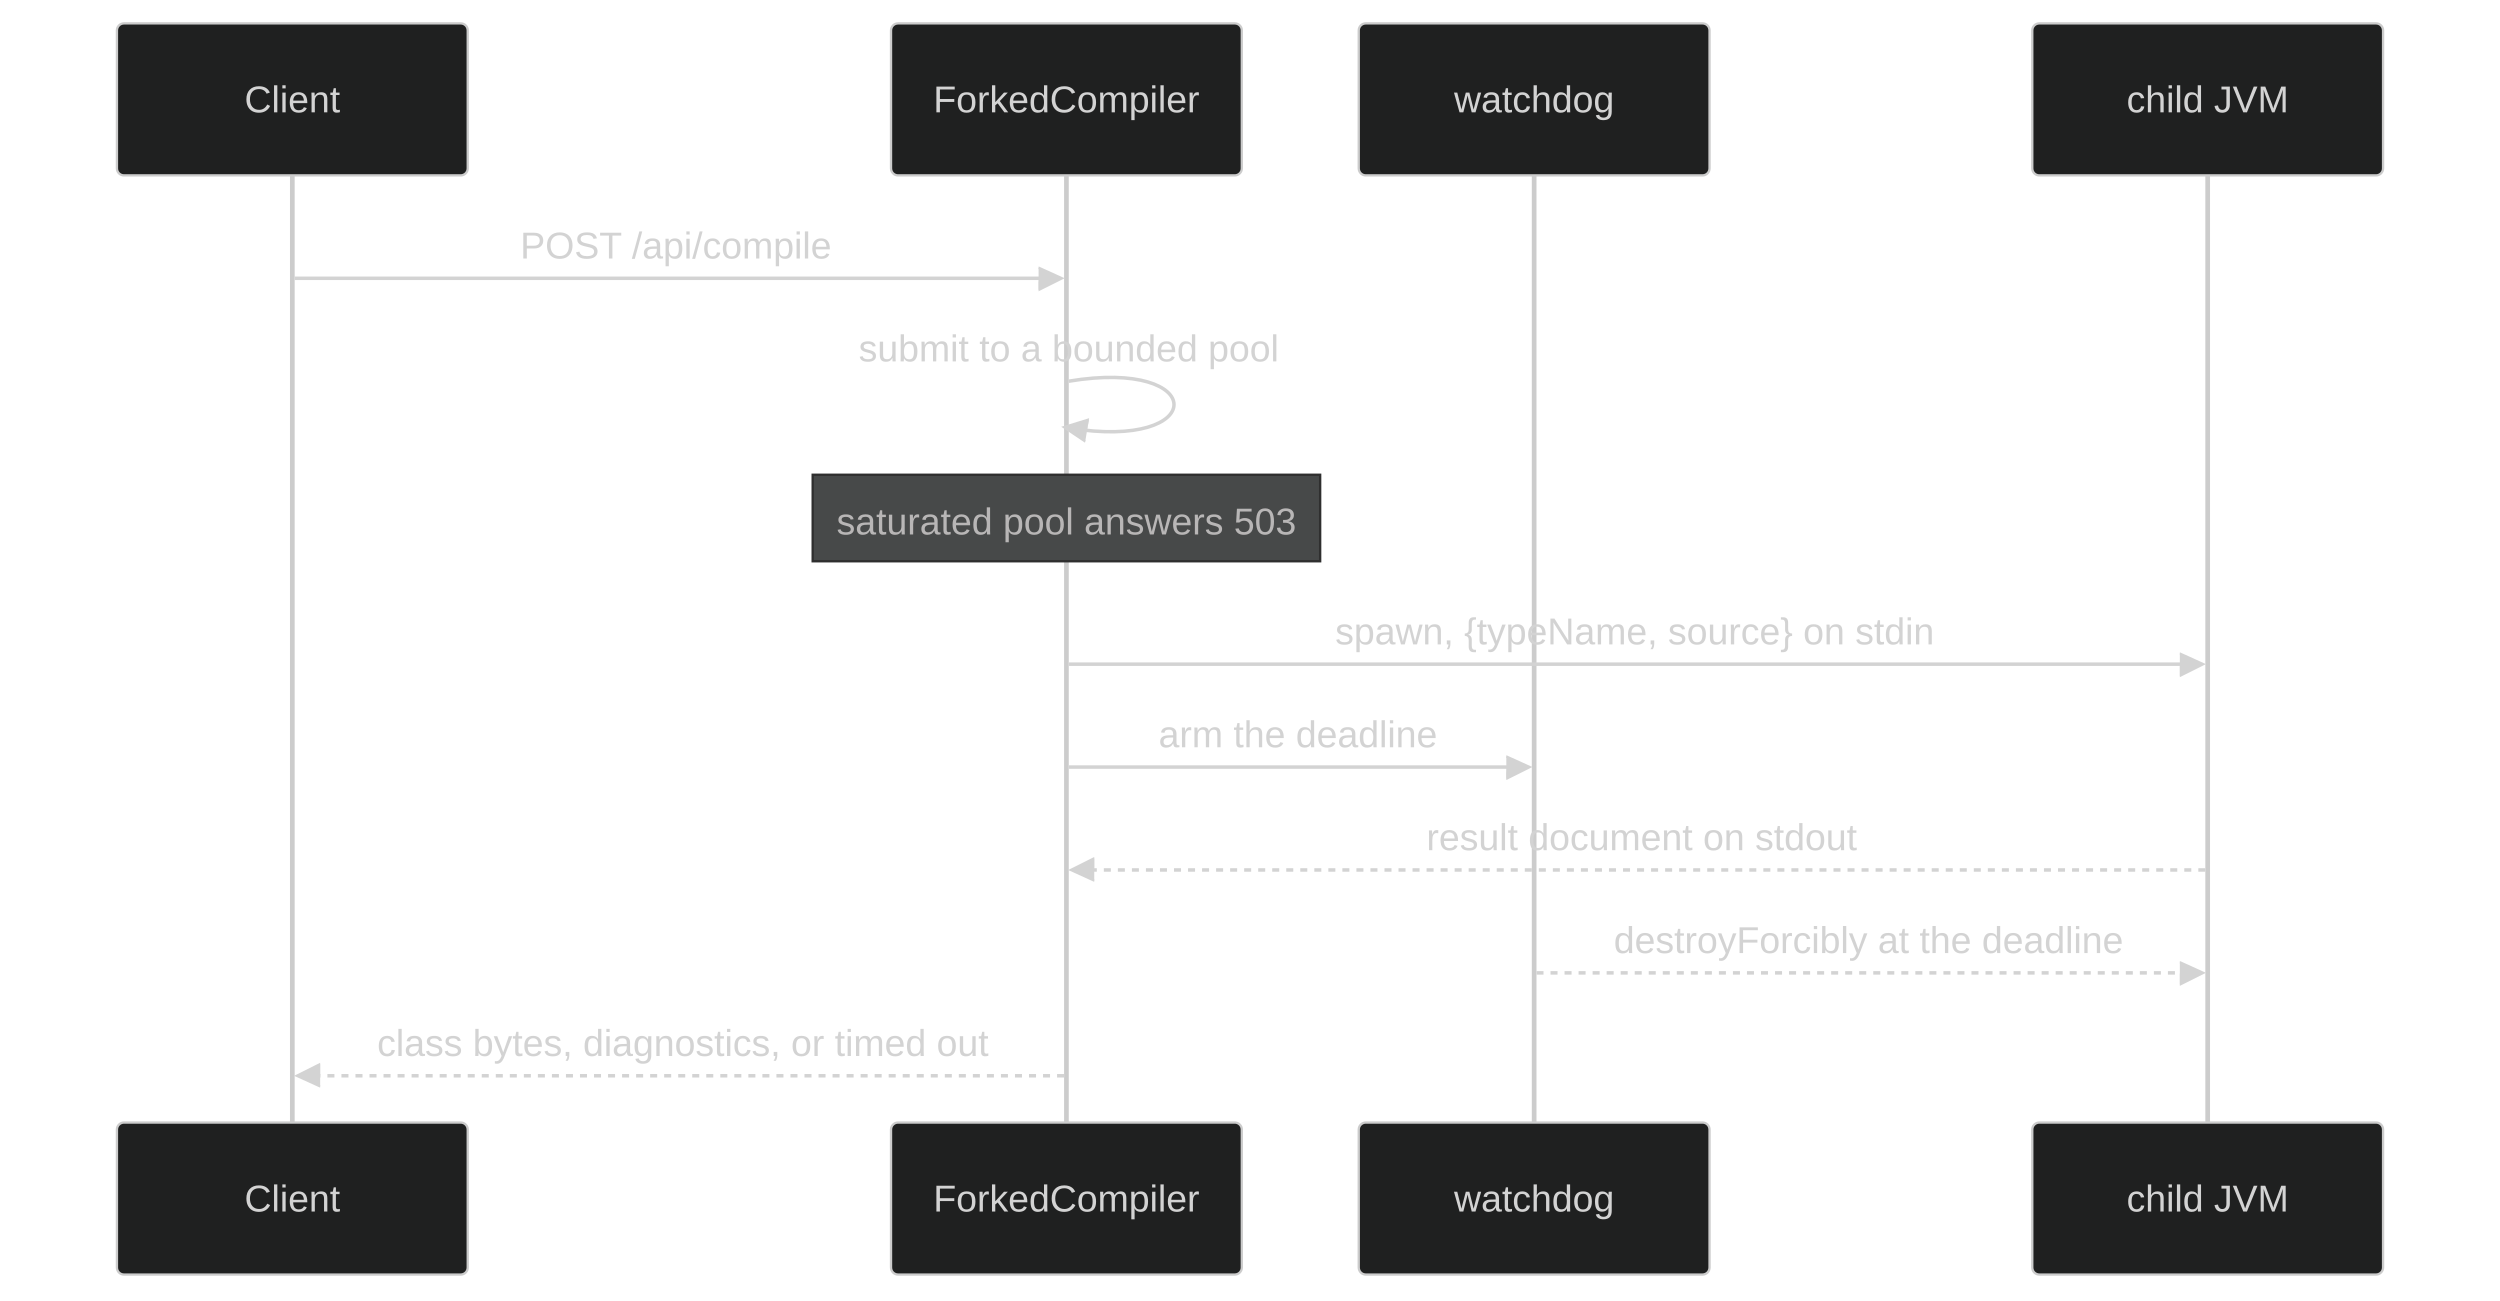
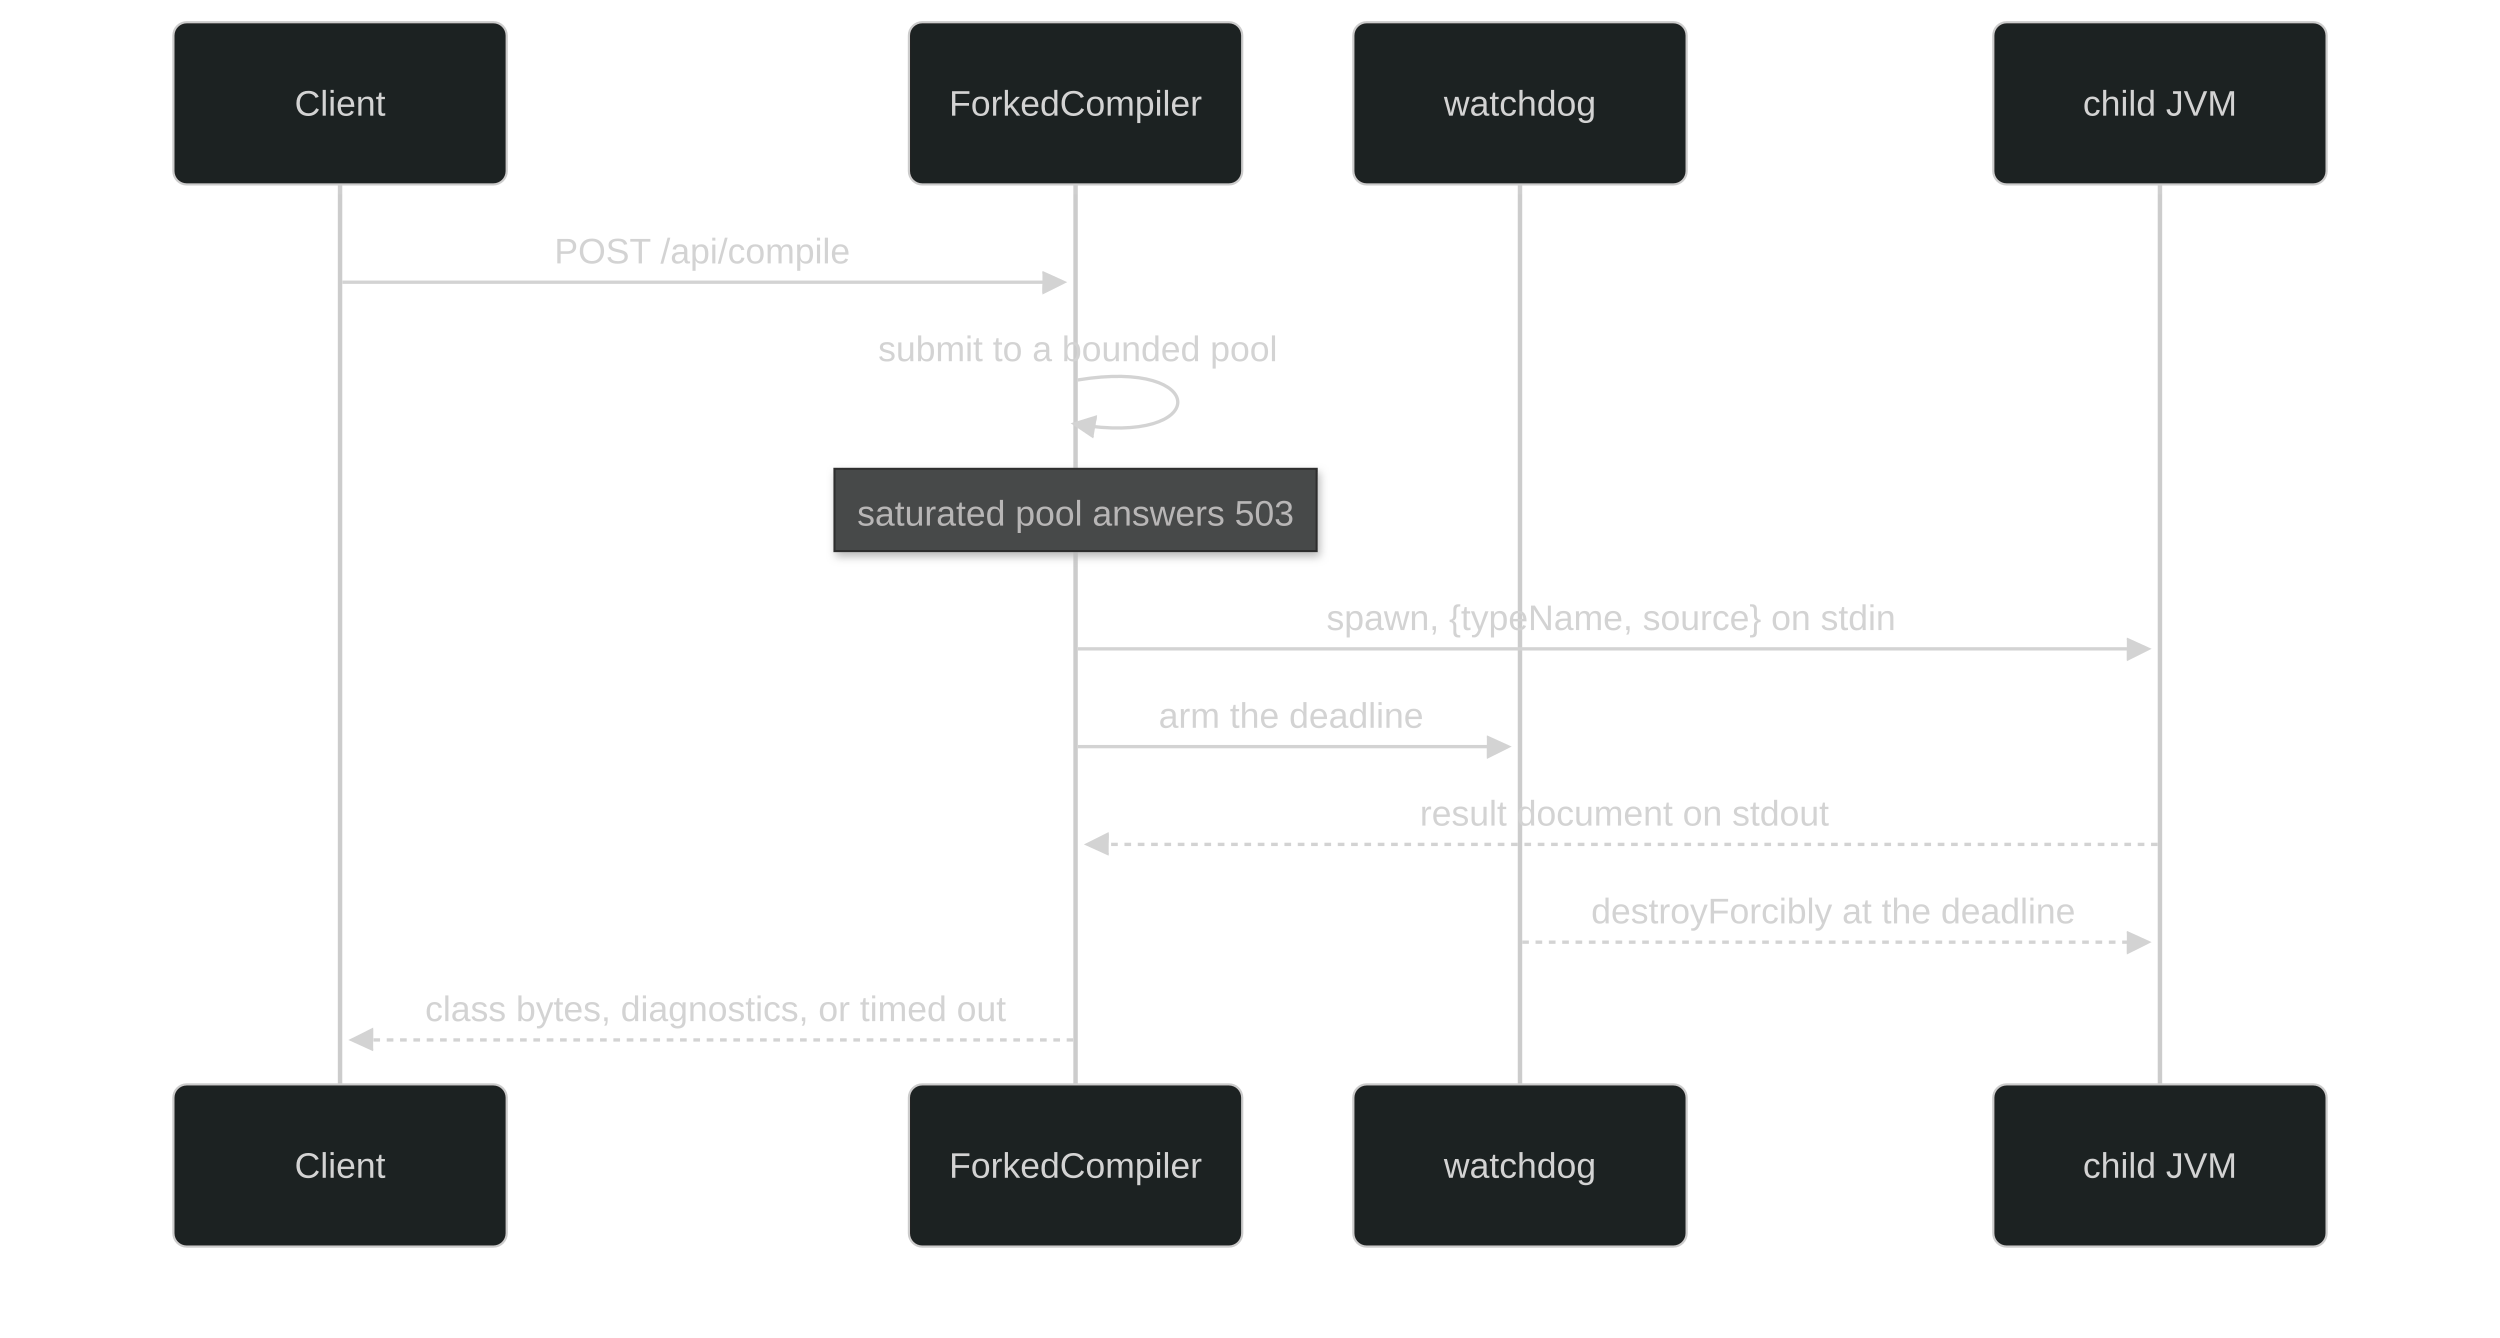
- <svg xmlns="http://www.w3.org/2000/svg" id="compile-request" width="1069" height="556" viewBox="-50 -10 1069 556" role="graphics-document document" aria-roledescription="sequence">
+ <svg xmlns="http://www.w3.org/2000/svg" id="compile-request" width="1069" height="572" viewBox="-50 -10 1069 602" role="graphics-document document" aria-roledescription="sequence">
  <g>
-     <rect x="819" y="470" fill="#eaeaea" stroke="#666" width="150" height="65" name="Child" rx="3" ry="3" class="actor actor-bottom" />
-     <text x="894" y="502.5" dominant-baseline="central" alignment-baseline="central" class="actor actor-box" style="text-anchor: middle; font-size: 16px; font-weight: 400; font-family: Arial, &quot;Helvetica Neue&quot;, Helvetica, sans-serif;">
+     <rect x="819" y="478" fill="#eaeaea" stroke="#666" width="150" height="73" name="Child" rx="6" ry="6" class="actor actor-bottom" data-look="neo" filter="url(#compile-request-drop-shadow)" />
+     <text x="894" y="514.5" dominant-baseline="central" alignment-baseline="central" class="actor actor-box" style="text-anchor: middle; font-size: 16px; font-weight: 400; font-family: Arial, &quot;Helvetica Neue&quot;, Helvetica, sans-serif;">
      <tspan x="894" dy="0">child JVM</tspan>
    </text>
  </g>
  <g>
-     <rect x="531" y="470" fill="#eaeaea" stroke="#666" width="150" height="65" name="Watchdog" rx="3" ry="3" class="actor actor-bottom" />
-     <text x="606" y="502.5" dominant-baseline="central" alignment-baseline="central" class="actor actor-box" style="text-anchor: middle; font-size: 16px; font-weight: 400; font-family: Arial, &quot;Helvetica Neue&quot;, Helvetica, sans-serif;">
+     <rect x="531" y="478" fill="#eaeaea" stroke="#666" width="150" height="73" name="Watchdog" rx="6" ry="6" class="actor actor-bottom" data-look="neo" filter="url(#compile-request-drop-shadow)" />
+     <text x="606" y="514.5" dominant-baseline="central" alignment-baseline="central" class="actor actor-box" style="text-anchor: middle; font-size: 16px; font-weight: 400; font-family: Arial, &quot;Helvetica Neue&quot;, Helvetica, sans-serif;">
      <tspan x="606" dy="0">watchdog</tspan>
    </text>
  </g>
  <g>
-     <rect x="331" y="470" fill="#eaeaea" stroke="#666" width="150" height="65" name="Parent" rx="3" ry="3" class="actor actor-bottom" />
-     <text x="406" y="502.5" dominant-baseline="central" alignment-baseline="central" class="actor actor-box" style="text-anchor: middle; font-size: 16px; font-weight: 400; font-family: Arial, &quot;Helvetica Neue&quot;, Helvetica, sans-serif;">
+     <rect x="331" y="478" fill="#eaeaea" stroke="#666" width="150" height="73" name="Parent" rx="6" ry="6" class="actor actor-bottom" data-look="neo" filter="url(#compile-request-drop-shadow)" />
+     <text x="406" y="514.5" dominant-baseline="central" alignment-baseline="central" class="actor actor-box" style="text-anchor: middle; font-size: 16px; font-weight: 400; font-family: Arial, &quot;Helvetica Neue&quot;, Helvetica, sans-serif;">
      <tspan x="406" dy="0">ForkedCompiler</tspan>
    </text>
  </g>
  <g>
-     <rect x="0" y="470" fill="#eaeaea" stroke="#666" width="150" height="65" name="Client" rx="3" ry="3" class="actor actor-bottom" />
-     <text x="75" y="502.5" dominant-baseline="central" alignment-baseline="central" class="actor actor-box" style="text-anchor: middle; font-size: 16px; font-weight: 400; font-family: Arial, &quot;Helvetica Neue&quot;, Helvetica, sans-serif;">
+     <rect x="0" y="478" fill="#eaeaea" stroke="#666" width="150" height="73" name="Client" rx="6" ry="6" class="actor actor-bottom" data-look="neo" filter="url(#compile-request-drop-shadow)" />
+     <text x="75" y="514.5" dominant-baseline="central" alignment-baseline="central" class="actor actor-box" style="text-anchor: middle; font-size: 16px; font-weight: 400; font-family: Arial, &quot;Helvetica Neue&quot;, Helvetica, sans-serif;">
      <tspan x="75" dy="0">Client</tspan>
    </text>
  </g>
  <g>
-     <line id="actor3" x1="894" y1="65" x2="894" y2="470" class="actor-line 200" stroke-width="0.5px" stroke="#999" name="Child" data-et="life-line" data-id="Child" />
-     <g id="root-3" data-et="participant" data-type="participant" data-id="Child">
-       <rect x="819" y="0" fill="#eaeaea" stroke="#666" width="150" height="65" name="Child" rx="3" ry="3" class="actor actor-top" />
-       <text x="894" y="32.5" dominant-baseline="central" alignment-baseline="central" class="actor actor-box" style="text-anchor: middle; font-size: 16px; font-weight: 400; font-family: Arial, &quot;Helvetica Neue&quot;, Helvetica, sans-serif;">
+     <line id="actor3" x1="894" y1="73" x2="894" y2="478" class="actor-line 200" stroke-width="0.5px" stroke="#999" name="Child" data-et="life-line" data-id="Child" />
+     <g id="root-3" data-look="neo" data-et="participant" data-type="participant" data-id="Child">
+       <rect x="819" y="0" fill="#eaeaea" stroke="#666" width="150" height="73" name="Child" rx="6" ry="6" class="actor actor-top" data-look="neo" filter="url(#compile-request-drop-shadow)" />
+       <text x="894" y="36.5" dominant-baseline="central" alignment-baseline="central" class="actor actor-box" style="text-anchor: middle; font-size: 16px; font-weight: 400; font-family: Arial, &quot;Helvetica Neue&quot;, Helvetica, sans-serif;">
        <tspan x="894" dy="0">child JVM</tspan>
      </text>
    </g>
  </g>
  <g>
-     <line id="actor2" x1="606" y1="65" x2="606" y2="470" class="actor-line 200" stroke-width="0.5px" stroke="#999" name="Watchdog" data-et="life-line" data-id="Watchdog" />
-     <g id="root-2" data-et="participant" data-type="participant" data-id="Watchdog">
-       <rect x="531" y="0" fill="#eaeaea" stroke="#666" width="150" height="65" name="Watchdog" rx="3" ry="3" class="actor actor-top" />
-       <text x="606" y="32.5" dominant-baseline="central" alignment-baseline="central" class="actor actor-box" style="text-anchor: middle; font-size: 16px; font-weight: 400; font-family: Arial, &quot;Helvetica Neue&quot;, Helvetica, sans-serif;">
+     <line id="actor2" x1="606" y1="73" x2="606" y2="478" class="actor-line 200" stroke-width="0.5px" stroke="#999" name="Watchdog" data-et="life-line" data-id="Watchdog" />
+     <g id="root-2" data-look="neo" data-et="participant" data-type="participant" data-id="Watchdog">
+       <rect x="531" y="0" fill="#eaeaea" stroke="#666" width="150" height="73" name="Watchdog" rx="6" ry="6" class="actor actor-top" data-look="neo" filter="url(#compile-request-drop-shadow)" />
+       <text x="606" y="36.5" dominant-baseline="central" alignment-baseline="central" class="actor actor-box" style="text-anchor: middle; font-size: 16px; font-weight: 400; font-family: Arial, &quot;Helvetica Neue&quot;, Helvetica, sans-serif;">
        <tspan x="606" dy="0">watchdog</tspan>
      </text>
    </g>
  </g>
  <g>
-     <line id="actor1" x1="406" y1="65" x2="406" y2="470" class="actor-line 200" stroke-width="0.5px" stroke="#999" name="Parent" data-et="life-line" data-id="Parent" />
-     <g id="root-1" data-et="participant" data-type="participant" data-id="Parent">
-       <rect x="331" y="0" fill="#eaeaea" stroke="#666" width="150" height="65" name="Parent" rx="3" ry="3" class="actor actor-top" />
-       <text x="406" y="32.5" dominant-baseline="central" alignment-baseline="central" class="actor actor-box" style="text-anchor: middle; font-size: 16px; font-weight: 400; font-family: Arial, &quot;Helvetica Neue&quot;, Helvetica, sans-serif;">
+     <line id="actor1" x1="406" y1="73" x2="406" y2="478" class="actor-line 200" stroke-width="0.5px" stroke="#999" name="Parent" data-et="life-line" data-id="Parent" />
+     <g id="root-1" data-look="neo" data-et="participant" data-type="participant" data-id="Parent">
+       <rect x="331" y="0" fill="#eaeaea" stroke="#666" width="150" height="73" name="Parent" rx="6" ry="6" class="actor actor-top" data-look="neo" filter="url(#compile-request-drop-shadow)" />
+       <text x="406" y="36.5" dominant-baseline="central" alignment-baseline="central" class="actor actor-box" style="text-anchor: middle; font-size: 16px; font-weight: 400; font-family: Arial, &quot;Helvetica Neue&quot;, Helvetica, sans-serif;">
        <tspan x="406" dy="0">ForkedCompiler</tspan>
      </text>
    </g>
  </g>
  <g>
-     <line id="actor0" x1="75" y1="65" x2="75" y2="470" class="actor-line 200" stroke-width="0.5px" stroke="#999" name="Client" data-et="life-line" data-id="Client" />
-     <g id="root-0" data-et="participant" data-type="participant" data-id="Client">
-       <rect x="0" y="0" fill="#eaeaea" stroke="#666" width="150" height="65" name="Client" rx="3" ry="3" class="actor actor-top" />
-       <text x="75" y="32.5" dominant-baseline="central" alignment-baseline="central" class="actor actor-box" style="text-anchor: middle; font-size: 16px; font-weight: 400; font-family: Arial, &quot;Helvetica Neue&quot;, Helvetica, sans-serif;">
+     <line id="actor0" x1="75" y1="73" x2="75" y2="478" class="actor-line 200" stroke-width="0.5px" stroke="#999" name="Client" data-et="life-line" data-id="Client" />
+     <g id="root-0" data-look="neo" data-et="participant" data-type="participant" data-id="Client">
+       <rect x="0" y="0" fill="#eaeaea" stroke="#666" width="150" height="73" name="Client" rx="6" ry="6" class="actor actor-top" data-look="neo" filter="url(#compile-request-drop-shadow)" />
+       <text x="75" y="36.5" dominant-baseline="central" alignment-baseline="central" class="actor actor-box" style="text-anchor: middle; font-size: 16px; font-weight: 400; font-family: Arial, &quot;Helvetica Neue&quot;, Helvetica, sans-serif;">
        <tspan x="75" dy="0">Client</tspan>
      </text>
    </g>
  </g>
-   <style>#compile-request{font-family:Arial,"Helvetica Neue",Helvetica,sans-serif;font-size:16px;fill:#ccc;}@keyframes edge-animation-frame{from{stroke-dashoffset:0;}}@keyframes dash{to{stroke-dashoffset:0;}}#compile-request .edge-animation-slow{stroke-dasharray:9,5!important;stroke-dashoffset:900;animation:dash 50s linear infinite;stroke-linecap:round;}#compile-request .edge-animation-fast{stroke-dasharray:9,5!important;stroke-dashoffset:900;animation:dash 20s linear infinite;stroke-linecap:round;}#compile-request .error-icon{fill:#a44141;}#compile-request .error-text{fill:#ddd;stroke:#ddd;}#compile-request .edge-thickness-normal{stroke-width:1px;}#compile-request .edge-thickness-thick{stroke-width:3.5px;}#compile-request .edge-pattern-solid{stroke-dasharray:0;}#compile-request .edge-thickness-invisible{stroke-width:0;fill:none;}#compile-request .edge-pattern-dashed{stroke-dasharray:3;}#compile-request .edge-pattern-dotted{stroke-dasharray:2;}#compile-request .marker{fill:lightgrey;stroke:lightgrey;}#compile-request .marker.cross{stroke:lightgrey;}#compile-request svg{font-family:Arial,"Helvetica Neue",Helvetica,sans-serif;font-size:16px;}#compile-request p{margin:0;}#compile-request .actor{stroke:#ccc;fill:#1f2020;stroke-width:1;}#compile-request rect.actor.outer-path[data-look="neo"]{filter:drop-shadow( 1px 2px 2px rgba(185,185,185,1));}#compile-request rect.note[data-look="neo"]{stroke:hsl(180, 0%, 18.353%);fill:hsl(180, 1.587%, 28.353%);filter:drop-shadow( 1px 2px 2px rgba(185,185,185,1));}#compile-request text.actor&gt;tspan{fill:lightgrey;stroke:none;}#compile-request .actor-line{stroke:#ccc;}#compile-request .innerArc{stroke-width:1.5;stroke-dasharray:none;}#compile-request .messageLine0{stroke-width:1.5;stroke-dasharray:none;stroke:lightgrey;}#compile-request .messageLine1{stroke-width:1.5;stroke-dasharray:2,2;stroke:lightgrey;}#compile-request [id$="-arrowhead"] path{fill:lightgrey;stroke:lightgrey;}#compile-request .sequenceNumber{fill:black;}#compile-request [id$="-sequencenumber"]{fill:lightgrey;}#compile-request [id$="-crosshead"] path{fill:lightgrey;stroke:lightgrey;}#compile-request .messageText{fill:lightgrey;stroke:none;}#compile-request .labelBox{stroke:#ccc;fill:#1f2020;filter:none;}#compile-request .labelText,#compile-request .labelText&gt;tspan{fill:lightgrey;stroke:none;}#compile-request .loopText,#compile-request .loopText&gt;tspan{fill:lightgrey;stroke:none;}#compile-request .sectionTitle,#compile-request .sectionTitle&gt;tspan{fill:lightgrey;stroke:none;}#compile-request .loopLine{stroke-width:2px;stroke-dasharray:2,2;stroke:#ccc;fill:#ccc;}#compile-request .note{stroke:hsl(180, 0%, 18.353%);fill:hsl(180, 1.587%, 28.353%);}#compile-request .noteText,#compile-request .noteText&gt;tspan{fill:rgb(183.848, 181.552, 181.552);stroke:none;font-weight:normal;}#compile-request .activation0{fill:hsl(180, 1.587%, 28.353%);stroke:#ccc;}#compile-request .activation1{fill:hsl(180, 1.587%, 28.353%);stroke:#ccc;}#compile-request .activation2{fill:hsl(180, 1.587%, 28.353%);stroke:#ccc;}#compile-request .actorPopupMenu{position:absolute;}#compile-request .actorPopupMenuPanel{position:absolute;fill:#1f2020;box-shadow:0px 8px 16px 0px rgba(0,0,0,0.2);filter:drop-shadow(3px 5px 2px rgb(0 0 0 / 0.4));}#compile-request .actor-man circle,#compile-request line{fill:#1f2020;stroke-width:2px;}#compile-request g rect.rect{filter:drop-shadow( 1px 2px 2px rgba(185,185,185,1));stroke:#ccc;}#compile-request .node .neo-node{stroke:#ccc;}#compile-request [data-look="neo"].node rect,#compile-request [data-look="neo"].cluster rect,#compile-request [data-look="neo"].node polygon{stroke:url(#compile-request-gradient);filter:drop-shadow( 1px 2px 2px rgba(185,185,185,1));}#compile-request [data-look="neo"].swimlane.cluster rect{filter:none;}#compile-request [data-look="neo"].node path{stroke:url(#compile-request-gradient);stroke-width:1px;}#compile-request [data-look="neo"].node .outer-path{filter:drop-shadow( 1px 2px 2px rgba(185,185,185,1));}#compile-request [data-look="neo"].node .neo-line path{stroke:#ccc;filter:none;}#compile-request [data-look="neo"].node circle{stroke:url(#compile-request-gradient);filter:drop-shadow( 1px 2px 2px rgba(185,185,185,1));}#compile-request [data-look="neo"].node circle .state-start{fill:#000000;}#compile-request [data-look="neo"].icon-shape .icon{fill:url(#compile-request-gradient);filter:drop-shadow( 1px 2px 2px rgba(185,185,185,1));}#compile-request [data-look="neo"].icon-shape .icon-neo path{stroke:url(#compile-request-gradient);filter:drop-shadow( 1px 2px 2px rgba(185,185,185,1));}#compile-request :root{--mermaid-font-family:Arial,"Helvetica Neue",Helvetica,sans-serif;}</style>
+   <style>#compile-request{font-family:Arial,"Helvetica Neue",Helvetica,sans-serif;font-size:16px;fill:#ccc;}@keyframes edge-animation-frame{from{stroke-dashoffset:0;}}@keyframes dash{to{stroke-dashoffset:0;}}#compile-request .edge-animation-slow{stroke-dasharray:9,5!important;stroke-dashoffset:900;animation:dash 50s linear infinite;stroke-linecap:round;}#compile-request .edge-animation-fast{stroke-dasharray:9,5!important;stroke-dashoffset:900;animation:dash 20s linear infinite;stroke-linecap:round;}#compile-request .error-icon{fill:#a44141;}#compile-request .error-text{fill:#ddd;stroke:#ddd;}#compile-request .edge-thickness-normal{stroke-width:1px;}#compile-request .edge-thickness-thick{stroke-width:3.5px;}#compile-request .edge-pattern-solid{stroke-dasharray:0;}#compile-request .edge-thickness-invisible{stroke-width:0;fill:none;}#compile-request .edge-pattern-dashed{stroke-dasharray:3;}#compile-request .edge-pattern-dotted{stroke-dasharray:2;}#compile-request .marker{fill:lightgrey;stroke:lightgrey;}#compile-request .marker.cross{stroke:lightgrey;}#compile-request svg{font-family:Arial,"Helvetica Neue",Helvetica,sans-serif;font-size:16px;}#compile-request p{margin:0;}#compile-request .actor{stroke:#ccc;fill:#1f2020;stroke-width:1;}#compile-request rect.actor.outer-path[data-look="neo"]{filter:drop-shadow( 1px 2px 2px rgba(185,185,185,1));}#compile-request rect.note[data-look="neo"]{stroke:hsl(180, 0%, 18.353%);fill:hsl(180, 1.587%, 28.353%);filter:drop-shadow( 1px 2px 2px rgba(185,185,185,1));}#compile-request text.actor&gt;tspan{fill:lightgrey;stroke:none;}#compile-request .actor-line{stroke:#ccc;}#compile-request .innerArc{stroke-width:1.5;stroke-dasharray:none;}#compile-request .messageLine0{stroke-width:1.5;stroke-dasharray:none;stroke:lightgrey;}#compile-request .messageLine1{stroke-width:1.5;stroke-dasharray:2,2;stroke:lightgrey;}#compile-request [id$="-arrowhead"] path{fill:lightgrey;stroke:lightgrey;}#compile-request .sequenceNumber{fill:black;}#compile-request [id$="-sequencenumber"]{fill:lightgrey;}#compile-request [id$="-crosshead"] path{fill:lightgrey;stroke:lightgrey;}#compile-request .messageText{fill:lightgrey;stroke:none;}#compile-request .labelBox{stroke:#ccc;fill:#1f2020;filter:drop-shadow( 1px 2px 2px rgba(185,185,185,1));}#compile-request .labelText,#compile-request .labelText&gt;tspan{fill:lightgrey;stroke:none;}#compile-request .loopText,#compile-request .loopText&gt;tspan{fill:lightgrey;stroke:none;}#compile-request .sectionTitle,#compile-request .sectionTitle&gt;tspan{fill:lightgrey;stroke:none;}#compile-request .loopLine{stroke-width:2px;stroke-dasharray:2,2;stroke:#ccc;fill:#ccc;}#compile-request .note{stroke:hsl(180, 0%, 18.353%);fill:hsl(180, 1.587%, 28.353%);}#compile-request .noteText,#compile-request .noteText&gt;tspan{fill:rgb(183.848, 181.552, 181.552);stroke:none;}#compile-request .activation0{fill:hsl(180, 1.587%, 28.353%);stroke:#ccc;}#compile-request .activation1{fill:hsl(180, 1.587%, 28.353%);stroke:#ccc;}#compile-request .activation2{fill:hsl(180, 1.587%, 28.353%);stroke:#ccc;}#compile-request .actorPopupMenu{position:absolute;}#compile-request .actorPopupMenuPanel{position:absolute;fill:#1f2020;box-shadow:0px 8px 16px 0px rgba(0,0,0,0.2);filter:drop-shadow(3px 5px 2px rgb(0 0 0 / 0.4));}#compile-request .actor-man circle,#compile-request line{fill:#1f2020;stroke-width:2px;}#compile-request g rect.rect{filter:drop-shadow( 1px 2px 2px rgba(185,185,185,1));stroke:#ccc;}#compile-request .node .neo-node{stroke:#ccc;}#compile-request [data-look="neo"].node rect,#compile-request [data-look="neo"].cluster rect,#compile-request [data-look="neo"].node polygon{stroke:url(#compile-request-gradient);filter:drop-shadow( 1px 2px 2px rgba(185,185,185,1));}#compile-request [data-look="neo"].swimlane.cluster rect{filter:none;}#compile-request [data-look="neo"].node path{stroke:url(#compile-request-gradient);stroke-width:1px;}#compile-request [data-look="neo"].node .outer-path{filter:drop-shadow( 1px 2px 2px rgba(185,185,185,1));}#compile-request [data-look="neo"].node .neo-line path{stroke:#ccc;filter:none;}#compile-request [data-look="neo"].node circle{stroke:url(#compile-request-gradient);filter:drop-shadow( 1px 2px 2px rgba(185,185,185,1));}#compile-request [data-look="neo"].node circle .state-start{fill:#000000;}#compile-request [data-look="neo"].icon-shape .icon{fill:url(#compile-request-gradient);filter:drop-shadow( 1px 2px 2px rgba(185,185,185,1));}#compile-request [data-look="neo"].icon-shape .icon-neo path{stroke:url(#compile-request-gradient);filter:drop-shadow( 1px 2px 2px rgba(185,185,185,1));}#compile-request :root{--mermaid-font-family:Arial,"Helvetica Neue",Helvetica,sans-serif;}</style>
  <g />
  <defs>
    <symbol id="compile-request-computer" width="24" height="24">
      <path transform="scale(.5)" d="M2 2v13h20v-13h-20zm18 11h-16v-9h16v9zm-10.228 6l.466-1h3.524l.467 1h-4.457zm14.228 3h-24l2-6h2.104l-1.33 4h18.45l-1.297-4h2.073l2 6zm-5-10h-14v-7h14v7z" />
    </symbol>
  </defs>
  <defs>
    <symbol id="compile-request-database" fill-rule="evenodd" clip-rule="evenodd">
      <path transform="scale(.5)" d="M12.258.001l.256.004.255.005.253.008.251.01.249.012.247.015.246.016.242.019.241.02.239.023.236.024.233.027.231.028.229.031.225.032.223.034.22.036.217.038.214.04.211.041.208.043.205.045.201.046.198.048.194.05.191.051.187.053.183.054.18.056.175.057.172.059.168.06.163.061.16.063.155.064.15.066.074.033.073.033.071.034.07.034.069.035.068.035.067.035.066.035.064.036.064.036.062.036.06.036.06.037.058.037.058.037.055.038.055.038.053.038.052.038.051.039.05.039.048.039.047.039.045.04.044.04.043.04.041.04.04.041.039.041.037.041.036.041.034.041.033.042.032.042.03.042.029.042.027.042.026.043.024.043.023.043.021.043.02.043.018.044.017.043.015.044.013.044.012.044.011.045.009.044.007.045.006.045.004.045.002.045.001.045v17l-.001.045-.002.045-.004.045-.006.045-.007.045-.009.044-.011.045-.012.044-.013.044-.015.044-.017.043-.018.044-.02.043-.021.043-.023.043-.024.043-.026.043-.027.042-.029.042-.03.042-.032.042-.033.042-.034.041-.036.041-.037.041-.039.041-.04.041-.041.04-.043.04-.044.04-.045.04-.047.039-.048.039-.05.039-.051.039-.052.038-.053.038-.055.038-.055.038-.058.037-.058.037-.06.037-.06.036-.062.036-.064.036-.064.036-.066.035-.067.035-.068.035-.069.035-.07.034-.071.034-.073.033-.074.033-.15.066-.155.064-.16.063-.163.061-.168.06-.172.059-.175.057-.18.056-.183.054-.187.053-.191.051-.194.05-.198.048-.201.046-.205.045-.208.043-.211.041-.214.04-.217.038-.22.036-.223.034-.225.032-.229.031-.231.028-.233.027-.236.024-.239.023-.241.02-.242.019-.246.016-.247.015-.249.012-.251.01-.253.008-.255.005-.256.004-.258.001-.258-.001-.256-.004-.255-.005-.253-.008-.251-.01-.249-.012-.247-.015-.245-.016-.243-.019-.241-.02-.238-.023-.236-.024-.234-.027-.231-.028-.228-.031-.226-.032-.223-.034-.22-.036-.217-.038-.214-.04-.211-.041-.208-.043-.204-.045-.201-.046-.198-.048-.195-.05-.19-.051-.187-.053-.184-.054-.179-.056-.176-.057-.172-.059-.167-.06-.164-.061-.159-.063-.155-.064-.151-.066-.074-.033-.072-.033-.072-.034-.07-.034-.069-.035-.068-.035-.067-.035-.066-.035-.064-.036-.063-.036-.062-.036-.061-.036-.06-.037-.058-.037-.057-.037-.056-.038-.055-.038-.053-.038-.052-.038-.051-.039-.049-.039-.049-.039-.046-.039-.046-.04-.044-.04-.043-.04-.041-.04-.04-.041-.039-.041-.037-.041-.036-.041-.034-.041-.033-.042-.032-.042-.03-.042-.029-.042-.027-.042-.026-.043-.024-.043-.023-.043-.021-.043-.02-.043-.018-.044-.017-.043-.015-.044-.013-.044-.012-.044-.011-.045-.009-.044-.007-.045-.006-.045-.004-.045-.002-.045-.001-.045v-17l.001-.045.002-.045.004-.045.006-.045.007-.045.009-.044.011-.045.012-.044.013-.044.015-.044.017-.043.018-.044.02-.043.021-.043.023-.043.024-.043.026-.043.027-.042.029-.042.03-.042.032-.042.033-.042.034-.041.036-.041.037-.041.039-.041.04-.041.041-.04.043-.04.044-.04.046-.04.046-.039.049-.039.049-.039.051-.039.052-.038.053-.038.055-.038.056-.038.057-.037.058-.037.06-.037.061-.036.062-.036.063-.036.064-.036.066-.035.067-.035.068-.035.069-.035.07-.034.072-.034.072-.033.074-.033.151-.066.155-.064.159-.063.164-.061.167-.06.172-.059.176-.057.179-.056.184-.054.187-.053.19-.051.195-.05.198-.048.201-.046.204-.045.208-.043.211-.041.214-.04.217-.038.22-.036.223-.034.226-.032.228-.031.231-.028.234-.027.236-.024.238-.023.241-.02.243-.019.245-.016.247-.015.249-.012.251-.01.253-.008.255-.005.256-.004.258-.001.258.001zm-9.258 20.499v.01l.001.021.003.021.004.022.005.021.006.022.007.022.009.023.01.022.011.023.012.023.013.023.015.023.016.024.017.023.018.024.019.024.021.024.022.025.023.024.024.025.052.049.056.05.061.051.066.051.07.051.075.051.079.052.084.052.088.052.092.052.097.052.102.051.105.052.11.052.114.051.119.051.123.051.127.05.131.05.135.05.139.048.144.049.147.047.152.047.155.047.16.045.163.045.167.043.171.043.176.041.178.041.183.039.187.039.19.037.194.035.197.035.202.033.204.031.209.03.212.029.216.027.219.025.222.024.226.021.23.02.233.018.236.016.24.015.243.012.246.01.249.008.253.005.256.004.259.001.26-.001.257-.004.254-.005.25-.008.247-.011.244-.012.241-.014.237-.016.233-.018.231-.021.226-.021.224-.024.22-.026.216-.027.212-.028.21-.031.205-.031.202-.034.198-.034.194-.036.191-.037.187-.039.183-.04.179-.04.175-.042.172-.043.168-.044.163-.045.16-.046.155-.046.152-.047.148-.048.143-.049.139-.049.136-.05.131-.05.126-.05.123-.051.118-.052.114-.051.11-.052.106-.052.101-.052.096-.052.092-.052.088-.053.083-.051.079-.052.074-.052.07-.051.065-.051.06-.051.056-.05.051-.05.023-.024.023-.025.021-.024.02-.024.019-.024.018-.024.017-.024.015-.023.014-.024.013-.023.012-.023.01-.023.01-.022.008-.022.006-.022.006-.022.004-.022.004-.021.001-.021.001-.021v-4.127l-.077.055-.08.053-.083.054-.085.053-.087.052-.09.052-.093.051-.095.05-.097.05-.1.049-.102.049-.105.048-.106.047-.109.047-.111.046-.114.045-.115.045-.118.044-.12.043-.122.042-.124.042-.126.041-.128.04-.13.04-.132.038-.134.038-.135.037-.138.037-.139.035-.142.035-.143.034-.144.033-.147.032-.148.031-.15.03-.151.03-.153.029-.154.027-.156.027-.158.026-.159.025-.161.024-.162.023-.163.022-.165.021-.166.02-.167.019-.169.018-.169.017-.171.016-.173.015-.173.014-.175.013-.175.012-.177.011-.178.01-.179.008-.179.008-.181.006-.182.005-.182.004-.184.003-.184.002h-.37l-.184-.002-.184-.003-.182-.004-.182-.005-.181-.006-.179-.008-.179-.008-.178-.01-.176-.011-.176-.012-.175-.013-.173-.014-.172-.015-.171-.016-.17-.017-.169-.018-.167-.019-.166-.02-.165-.021-.163-.022-.162-.023-.161-.024-.159-.025-.157-.026-.156-.027-.155-.027-.153-.029-.151-.03-.15-.03-.148-.031-.146-.032-.145-.033-.143-.034-.141-.035-.14-.035-.137-.037-.136-.037-.134-.038-.132-.038-.13-.04-.128-.04-.126-.041-.124-.042-.122-.042-.12-.044-.117-.043-.116-.045-.113-.045-.112-.046-.109-.047-.106-.047-.105-.048-.102-.049-.1-.049-.097-.05-.095-.05-.093-.052-.09-.051-.087-.052-.085-.053-.083-.054-.08-.054-.077-.054v4.127zm0-5.654v.011l.001.021.003.021.004.021.005.022.006.022.007.022.009.022.01.022.011.023.012.023.013.023.015.024.016.023.017.024.018.024.019.024.021.024.022.024.023.025.024.024.052.05.056.05.061.05.066.051.07.051.075.052.079.051.084.052.088.052.092.052.097.052.102.052.105.052.11.051.114.051.119.052.123.05.127.051.131.05.135.049.139.049.144.048.147.048.152.047.155.046.16.045.163.045.167.044.171.042.176.042.178.04.183.04.187.038.19.037.194.036.197.034.202.033.204.032.209.03.212.028.216.027.219.025.222.024.226.022.23.02.233.018.236.016.24.014.243.012.246.01.249.008.253.006.256.003.259.001.26-.001.257-.003.254-.006.25-.008.247-.01.244-.012.241-.015.237-.016.233-.018.231-.02.226-.022.224-.024.22-.025.216-.027.212-.029.21-.03.205-.032.202-.033.198-.035.194-.036.191-.037.187-.039.183-.039.179-.041.175-.042.172-.043.168-.044.163-.045.16-.045.155-.047.152-.047.148-.048.143-.048.139-.05.136-.049.131-.05.126-.051.123-.051.118-.051.114-.052.11-.052.106-.052.101-.052.096-.052.092-.052.088-.052.083-.052.079-.052.074-.051.07-.052.065-.051.06-.05.056-.051.051-.049.023-.025.023-.024.021-.025.02-.024.019-.024.018-.024.017-.024.015-.023.014-.023.013-.024.012-.022.01-.023.01-.023.008-.022.006-.022.006-.022.004-.021.004-.022.001-.021.001-.021v-4.139l-.077.054-.08.054-.083.054-.085.052-.087.053-.09.051-.093.051-.095.051-.097.05-.1.049-.102.049-.105.048-.106.047-.109.047-.111.046-.114.045-.115.044-.118.044-.12.044-.122.042-.124.042-.126.041-.128.04-.13.039-.132.039-.134.038-.135.037-.138.036-.139.036-.142.035-.143.033-.144.033-.147.033-.148.031-.15.03-.151.03-.153.028-.154.028-.156.027-.158.026-.159.025-.161.024-.162.023-.163.022-.165.021-.166.02-.167.019-.169.018-.169.017-.171.016-.173.015-.173.014-.175.013-.175.012-.177.011-.178.009-.179.009-.179.007-.181.007-.182.005-.182.004-.184.003-.184.002h-.37l-.184-.002-.184-.003-.182-.004-.182-.005-.181-.007-.179-.007-.179-.009-.178-.009-.176-.011-.176-.012-.175-.013-.173-.014-.172-.015-.171-.016-.17-.017-.169-.018-.167-.019-.166-.02-.165-.021-.163-.022-.162-.023-.161-.024-.159-.025-.157-.026-.156-.027-.155-.028-.153-.028-.151-.03-.15-.03-.148-.031-.146-.033-.145-.033-.143-.033-.141-.035-.14-.036-.137-.036-.136-.037-.134-.038-.132-.039-.13-.039-.128-.04-.126-.041-.124-.042-.122-.043-.12-.043-.117-.044-.116-.044-.113-.046-.112-.046-.109-.046-.106-.047-.105-.048-.102-.049-.1-.049-.097-.05-.095-.051-.093-.051-.09-.051-.087-.053-.085-.052-.083-.054-.08-.054-.077-.054v4.139zm0-5.666v.011l.001.02.003.022.004.021.005.022.006.021.007.022.009.023.01.022.011.023.012.023.013.023.015.023.016.024.017.024.018.023.019.024.021.025.022.024.023.024.024.025.052.05.056.05.061.05.066.051.07.051.075.052.079.051.084.052.088.052.092.052.097.052.102.052.105.051.11.052.114.051.119.051.123.051.127.05.131.05.135.05.139.049.144.048.147.048.152.047.155.046.16.045.163.045.167.043.171.043.176.042.178.04.183.04.187.038.19.037.194.036.197.034.202.033.204.032.209.03.212.028.216.027.219.025.222.024.226.021.23.02.233.018.236.017.24.014.243.012.246.01.249.008.253.006.256.003.259.001.26-.001.257-.003.254-.006.25-.008.247-.01.244-.013.241-.014.237-.016.233-.018.231-.02.226-.022.224-.024.22-.025.216-.027.212-.029.21-.03.205-.032.202-.033.198-.035.194-.036.191-.037.187-.039.183-.039.179-.041.175-.042.172-.043.168-.044.163-.045.16-.045.155-.047.152-.047.148-.048.143-.049.139-.049.136-.049.131-.051.126-.05.123-.051.118-.052.114-.051.11-.052.106-.052.101-.052.096-.052.092-.052.088-.052.083-.052.079-.052.074-.052.07-.051.065-.051.06-.051.056-.05.051-.049.023-.025.023-.025.021-.024.02-.024.019-.024.018-.024.017-.024.015-.023.014-.024.013-.023.012-.023.01-.022.01-.023.008-.022.006-.022.006-.022.004-.022.004-.021.001-.021.001-.021v-4.153l-.077.054-.08.054-.083.053-.085.053-.087.053-.09.051-.093.051-.095.051-.097.05-.1.049-.102.048-.105.048-.106.048-.109.046-.111.046-.114.046-.115.044-.118.044-.12.043-.122.043-.124.042-.126.041-.128.04-.13.039-.132.039-.134.038-.135.037-.138.036-.139.036-.142.034-.143.034-.144.033-.147.032-.148.032-.15.03-.151.03-.153.028-.154.028-.156.027-.158.026-.159.024-.161.024-.162.023-.163.023-.165.021-.166.02-.167.019-.169.018-.169.017-.171.016-.173.015-.173.014-.175.013-.175.012-.177.01-.178.01-.179.009-.179.007-.181.006-.182.006-.182.004-.184.003-.184.001-.185.001-.185-.001-.184-.001-.184-.003-.182-.004-.182-.006-.181-.006-.179-.007-.179-.009-.178-.01-.176-.01-.176-.012-.175-.013-.173-.014-.172-.015-.171-.016-.17-.017-.169-.018-.167-.019-.166-.02-.165-.021-.163-.023-.162-.023-.161-.024-.159-.024-.157-.026-.156-.027-.155-.028-.153-.028-.151-.03-.15-.03-.148-.032-.146-.032-.145-.033-.143-.034-.141-.034-.14-.036-.137-.036-.136-.037-.134-.038-.132-.039-.13-.039-.128-.041-.126-.041-.124-.041-.122-.043-.12-.043-.117-.044-.116-.044-.113-.046-.112-.046-.109-.046-.106-.048-.105-.048-.102-.048-.1-.05-.097-.049-.095-.051-.093-.051-.09-.052-.087-.052-.085-.053-.083-.053-.08-.054-.077-.054v4.153zm8.74-8.179l-.257.004-.254.005-.25.008-.247.011-.244.012-.241.014-.237.016-.233.018-.231.021-.226.022-.224.023-.22.026-.216.027-.212.028-.21.031-.205.032-.202.033-.198.034-.194.036-.191.038-.187.038-.183.04-.179.041-.175.042-.172.043-.168.043-.163.045-.16.046-.155.046-.152.048-.148.048-.143.048-.139.049-.136.05-.131.05-.126.051-.123.051-.118.051-.114.052-.11.052-.106.052-.101.052-.096.052-.092.052-.088.052-.083.052-.079.052-.074.051-.07.052-.065.051-.06.05-.056.05-.051.05-.023.025-.023.024-.021.024-.02.025-.019.024-.018.024-.017.023-.015.024-.014.023-.013.023-.012.023-.01.023-.01.022-.008.022-.006.023-.006.021-.004.022-.004.021-.001.021-.001.021.001.021.001.021.004.021.004.022.006.021.006.023.008.022.01.022.01.023.012.023.013.023.014.023.015.024.017.023.018.024.019.024.02.025.021.024.023.024.023.025.051.05.056.05.06.05.065.051.07.052.074.051.079.052.083.052.088.052.092.052.096.052.101.052.106.052.11.052.114.052.118.051.123.051.126.051.131.05.136.05.139.049.143.048.148.048.152.048.155.046.16.046.163.045.168.043.172.043.175.042.179.041.183.04.187.038.191.038.194.036.198.034.202.033.205.032.21.031.212.028.216.027.22.026.224.023.226.022.231.021.233.018.237.016.241.014.244.012.247.011.25.008.254.005.257.004.26.001.26-.001.257-.004.254-.005.25-.008.247-.011.244-.012.241-.014.237-.016.233-.018.231-.021.226-.022.224-.023.22-.026.216-.027.212-.028.21-.031.205-.032.202-.033.198-.034.194-.036.191-.038.187-.038.183-.04.179-.041.175-.042.172-.043.168-.043.163-.045.16-.046.155-.046.152-.048.148-.048.143-.048.139-.049.136-.05.131-.05.126-.051.123-.051.118-.051.114-.052.11-.052.106-.052.101-.052.096-.052.092-.052.088-.052.083-.052.079-.052.074-.051.07-.052.065-.051.06-.05.056-.05.051-.05.023-.025.023-.024.021-.024.02-.025.019-.024.018-.024.017-.023.015-.024.014-.023.013-.023.012-.023.01-.023.01-.022.008-.022.006-.023.006-.021.004-.022.004-.021.001-.021.001-.021-.001-.021-.001-.021-.004-.021-.004-.022-.006-.021-.006-.023-.008-.022-.01-.022-.01-.023-.012-.023-.013-.023-.014-.023-.015-.024-.017-.023-.018-.024-.019-.024-.02-.025-.021-.024-.023-.024-.023-.025-.051-.05-.056-.05-.06-.05-.065-.051-.07-.052-.074-.051-.079-.052-.083-.052-.088-.052-.092-.052-.096-.052-.101-.052-.106-.052-.11-.052-.114-.052-.118-.051-.123-.051-.126-.051-.131-.05-.136-.05-.139-.049-.143-.048-.148-.048-.152-.048-.155-.046-.16-.046-.163-.045-.168-.043-.172-.043-.175-.042-.179-.041-.183-.04-.187-.038-.191-.038-.194-.036-.198-.034-.202-.033-.205-.032-.21-.031-.212-.028-.216-.027-.22-.026-.224-.023-.226-.022-.231-.021-.233-.018-.237-.016-.241-.014-.244-.012-.247-.011-.25-.008-.254-.005-.257-.004-.26-.001-.26.001z" />
    </symbol>
  </defs>
  <defs>
    <symbol id="compile-request-clock" width="24" height="24">
      <path transform="scale(.5)" d="M12 2c5.514 0 10 4.486 10 10s-4.486 10-10 10-10-4.486-10-10 4.486-10 10-10zm0-2c-6.627 0-12 5.373-12 12s5.373 12 12 12 12-5.373 12-12-5.373-12-12-12zm5.848 12.459c.202.038.202.333.001.372-1.907.361-6.045 1.111-6.547 1.111-.719 0-1.301-.582-1.301-1.301 0-.512.77-5.447 1.125-7.445.034-.192.312-.181.343.014l.985 6.238 5.394 1.011z" />
    </symbol>
  </defs>
  <defs>
    <marker id="compile-request-arrowhead" refX="7.9" refY="5" markerUnits="userSpaceOnUse" markerWidth="12" markerHeight="12" orient="auto-start-reverse">
      <path d="M -1 0 L 10 5 L 0 10 z" />
    </marker>
  </defs>
  <defs>
    <marker id="compile-request-crosshead" markerWidth="15" markerHeight="8" orient="auto" refX="4" refY="4.5">
      <path fill="none" stroke="#000000" stroke-width="1pt" d="M 1,2 L 6,7 M 6,2 L 1,7" style="stroke-dasharray: 0, 0;" />
    </marker>
  </defs>
  <defs>
    <marker id="compile-request-filled-head" refX="15.5" refY="7" markerWidth="20" markerHeight="28" orient="auto">
      <path d="M 18,7 L9,13 L14,7 L9,1 Z" />
    </marker>
  </defs>
  <defs>
    <marker id="compile-request-sequencenumber" refX="15" refY="15" markerWidth="60" markerHeight="40" orient="auto">
      <circle cx="15" cy="15" r="6" />
    </marker>
  </defs>
  <defs>
    <marker id="compile-request-solidTopArrowHead" refX="7.9" refY="7.25" markerUnits="userSpaceOnUse" markerWidth="12" markerHeight="12" orient="auto-start-reverse">
      <path d="M 0 0 L 10 8 L 0 8 z" />
    </marker>
  </defs>
  <defs>
    <marker id="compile-request-solidBottomArrowHead" refX="7.9" refY="0.75" markerUnits="userSpaceOnUse" markerWidth="12" markerHeight="12" orient="auto-start-reverse">
      <path d="M 0 0 L 10 0 L 0 8 z" />
    </marker>
  </defs>
  <defs>
    <marker id="compile-request-stickTopArrowHead" refX="7.5" refY="7" markerUnits="userSpaceOnUse" markerWidth="12" markerHeight="12" orient="auto-start-reverse">
      <path d="M 0 0 L 7 7" stroke="black" stroke-width="1.5" fill="none" />
    </marker>
  </defs>
  <defs>
    <marker id="compile-request-stickBottomArrowHead" refX="7.5" refY="0" markerUnits="userSpaceOnUse" markerWidth="12" markerHeight="12" orient="auto-start-reverse">
      <path d="M 0 7 L 7 0" stroke="black" stroke-width="1.5" fill="none" />
    </marker>
  </defs>
+   <defs>
+     <filter id="compile-request-drop-shadow" height="130%" width="130%">
+       <feDropShadow dx="4" dy="4" stdDeviation="0" flood-opacity="0.06" flood-color="#FFFFFF" />
+     </filter>
+   </defs>
  <g data-et="note" data-id="i2">
-     <rect x="297.5" y="193" fill="#EDF2AE" stroke="#666" width="217" height="37" class="note" />
-     <text x="406" y="198" text-anchor="middle" dominant-baseline="middle" alignment-baseline="middle" class="noteText" dy="1em" style="font-family: Arial, &quot;Helvetica Neue&quot;, Helvetica, sans-serif; font-size: 16px; font-weight: 400;">
+     <rect x="297.5" y="201" fill="#EDF2AE" stroke="#666" width="217" height="37" class="note" data-look="neo" />
+     <text x="406" y="206" text-anchor="middle" dominant-baseline="middle" alignment-baseline="middle" class="noteText" dy="1em" style="font-family: Arial, &quot;Helvetica Neue&quot;, Helvetica, sans-serif; font-size: 16px; font-weight: 400;">
      <tspan x="406">saturated pool answers 503</tspan>
    </text>
  </g>
-   <text x="239" y="80" text-anchor="middle" dominant-baseline="middle" alignment-baseline="middle" class="messageText" dy="1em" style="font-family: Arial, &quot;Helvetica Neue&quot;, Helvetica, sans-serif; font-size: 16px; font-weight: 400;">POST /api/compile</text>
-   <line x1="76" y1="109" x2="402" y2="109" class="messageLine0" data-et="message" data-id="i0" data-from="Client" data-to="Parent" stroke-width="2" stroke="none" marker-end="url(#compile-request-arrowhead)" style="fill: none;" />
-   <text x="407" y="124" text-anchor="middle" dominant-baseline="middle" alignment-baseline="middle" class="messageText" dy="1em" style="font-family: Arial, &quot;Helvetica Neue&quot;, Helvetica, sans-serif; font-size: 16px; font-weight: 400;">submit to a bounded pool</text>
-   <path d="M 407,153 C 467,143 467,183 407,173" class="messageLine0" data-et="message" data-id="i1" data-from="Parent" data-to="Parent" stroke-width="2" stroke="none" marker-end="url(#compile-request-arrowhead)" style="fill: none;" />
-   <text x="649" y="245" text-anchor="middle" dominant-baseline="middle" alignment-baseline="middle" class="messageText" dy="1em" style="font-family: Arial, &quot;Helvetica Neue&quot;, Helvetica, sans-serif; font-size: 16px; font-weight: 400;">spawn, {typeName, source} on stdin</text>
-   <line x1="407" y1="274" x2="890" y2="274" class="messageLine0" data-et="message" data-id="i3" data-from="Parent" data-to="Child" stroke-width="2" stroke="none" marker-end="url(#compile-request-arrowhead)" style="fill: none;" />
-   <text x="505" y="289" text-anchor="middle" dominant-baseline="middle" alignment-baseline="middle" class="messageText" dy="1em" style="font-family: Arial, &quot;Helvetica Neue&quot;, Helvetica, sans-serif; font-size: 16px; font-weight: 400;">arm the deadline</text>
-   <line x1="407" y1="318" x2="602" y2="318" class="messageLine0" data-et="message" data-id="i4" data-from="Parent" data-to="Watchdog" stroke-width="2" stroke="none" marker-end="url(#compile-request-arrowhead)" style="fill: none;" />
-   <text x="652" y="333" text-anchor="middle" dominant-baseline="middle" alignment-baseline="middle" class="messageText" dy="1em" style="font-family: Arial, &quot;Helvetica Neue&quot;, Helvetica, sans-serif; font-size: 16px; font-weight: 400;">result document on stdout</text>
-   <line x1="893" y1="362" x2="410" y2="362" class="messageLine1" data-et="message" data-id="i5" data-from="Child" data-to="Parent" stroke-width="2" stroke="none" marker-end="url(#compile-request-arrowhead)" style="stroke-dasharray: 3, 3; fill: none;" />
-   <text x="749" y="377" text-anchor="middle" dominant-baseline="middle" alignment-baseline="middle" class="messageText" dy="1em" style="font-family: Arial, &quot;Helvetica Neue&quot;, Helvetica, sans-serif; font-size: 16px; font-weight: 400;">destroyForcibly at the deadline</text>
-   <line x1="607" y1="406" x2="890" y2="406" class="messageLine1" data-et="message" data-id="i6" data-from="Watchdog" data-to="Child" stroke-width="2" stroke="none" marker-end="url(#compile-request-arrowhead)" style="stroke-dasharray: 3, 3; fill: none;" />
-   <text x="242" y="421" text-anchor="middle" dominant-baseline="middle" alignment-baseline="middle" class="messageText" dy="1em" style="font-family: Arial, &quot;Helvetica Neue&quot;, Helvetica, sans-serif; font-size: 16px; font-weight: 400;">class bytes, diagnostics, or timed out</text>
-   <line x1="405" y1="450" x2="79" y2="450" class="messageLine1" data-et="message" data-id="i7" data-from="Parent" data-to="Client" stroke-width="2" stroke="none" marker-end="url(#compile-request-arrowhead)" style="stroke-dasharray: 3, 3; fill: none;" />
+   <text x="238" y="88" text-anchor="middle" dominant-baseline="middle" alignment-baseline="middle" class="messageText" dy="1em" style="font-family: Arial, &quot;Helvetica Neue&quot;, Helvetica, sans-serif; font-size: 16px; font-weight: 400;">POST /api/compile</text>
+   <line x1="76" y1="117" x2="399" y2="117" class="messageLine0" data-et="message" data-id="i0" data-from="Client" data-to="Parent" stroke-width="2" stroke="none" marker-end="url(#compile-request-arrowhead)" style="fill: none;" />
+   <text x="407" y="132" text-anchor="middle" dominant-baseline="middle" alignment-baseline="middle" class="messageText" dy="1em" style="font-family: Arial, &quot;Helvetica Neue&quot;, Helvetica, sans-serif; font-size: 16px; font-weight: 400;">submit to a bounded pool</text>
+   <path d="M 407,161 C 467,151 467,191 407,181" class="messageLine0" data-et="message" data-id="i1" data-from="Parent" data-to="Parent" stroke-width="2" stroke="none" marker-end="url(#compile-request-arrowhead)" style="fill: none;" />
+   <text x="647" y="253" text-anchor="middle" dominant-baseline="middle" alignment-baseline="middle" class="messageText" dy="1em" style="font-family: Arial, &quot;Helvetica Neue&quot;, Helvetica, sans-serif; font-size: 16px; font-weight: 400;">spawn, {typeName, source} on stdin</text>
+   <line x1="407" y1="282" x2="887" y2="282" class="messageLine0" data-et="message" data-id="i3" data-from="Parent" data-to="Child" stroke-width="2" stroke="none" marker-end="url(#compile-request-arrowhead)" style="fill: none;" />
+   <text x="503" y="297" text-anchor="middle" dominant-baseline="middle" alignment-baseline="middle" class="messageText" dy="1em" style="font-family: Arial, &quot;Helvetica Neue&quot;, Helvetica, sans-serif; font-size: 16px; font-weight: 400;">arm the deadline</text>
+   <line x1="407" y1="326" x2="599" y2="326" class="messageLine0" data-et="message" data-id="i4" data-from="Parent" data-to="Watchdog" stroke-width="2" stroke="none" marker-end="url(#compile-request-arrowhead)" style="fill: none;" />
+   <text x="653" y="341" text-anchor="middle" dominant-baseline="middle" alignment-baseline="middle" class="messageText" dy="1em" style="font-family: Arial, &quot;Helvetica Neue&quot;, Helvetica, sans-serif; font-size: 16px; font-weight: 400;">result document on stdout</text>
+   <line x1="893" y1="370" x2="413" y2="370" class="messageLine1" data-et="message" data-id="i5" data-from="Child" data-to="Parent" stroke-width="2" stroke="none" marker-end="url(#compile-request-arrowhead)" style="stroke-dasharray: 3, 3; fill: none;" />
+   <text x="747" y="385" text-anchor="middle" dominant-baseline="middle" alignment-baseline="middle" class="messageText" dy="1em" style="font-family: Arial, &quot;Helvetica Neue&quot;, Helvetica, sans-serif; font-size: 16px; font-weight: 400;">destroyForcibly at the deadline</text>
+   <line x1="607" y1="414" x2="887" y2="414" class="messageLine1" data-et="message" data-id="i6" data-from="Watchdog" data-to="Child" stroke-width="2" stroke="none" marker-end="url(#compile-request-arrowhead)" style="stroke-dasharray: 3, 3; fill: none;" />
+   <text x="244" y="429" text-anchor="middle" dominant-baseline="middle" alignment-baseline="middle" class="messageText" dy="1em" style="font-family: Arial, &quot;Helvetica Neue&quot;, Helvetica, sans-serif; font-size: 16px; font-weight: 400;">class bytes, diagnostics, or timed out</text>
+   <line x1="405" y1="458" x2="82" y2="458" class="messageLine1" data-et="message" data-id="i7" data-from="Parent" data-to="Client" stroke-width="2" stroke="none" marker-end="url(#compile-request-arrowhead)" style="stroke-dasharray: 3, 3; fill: none;" />
</svg>
